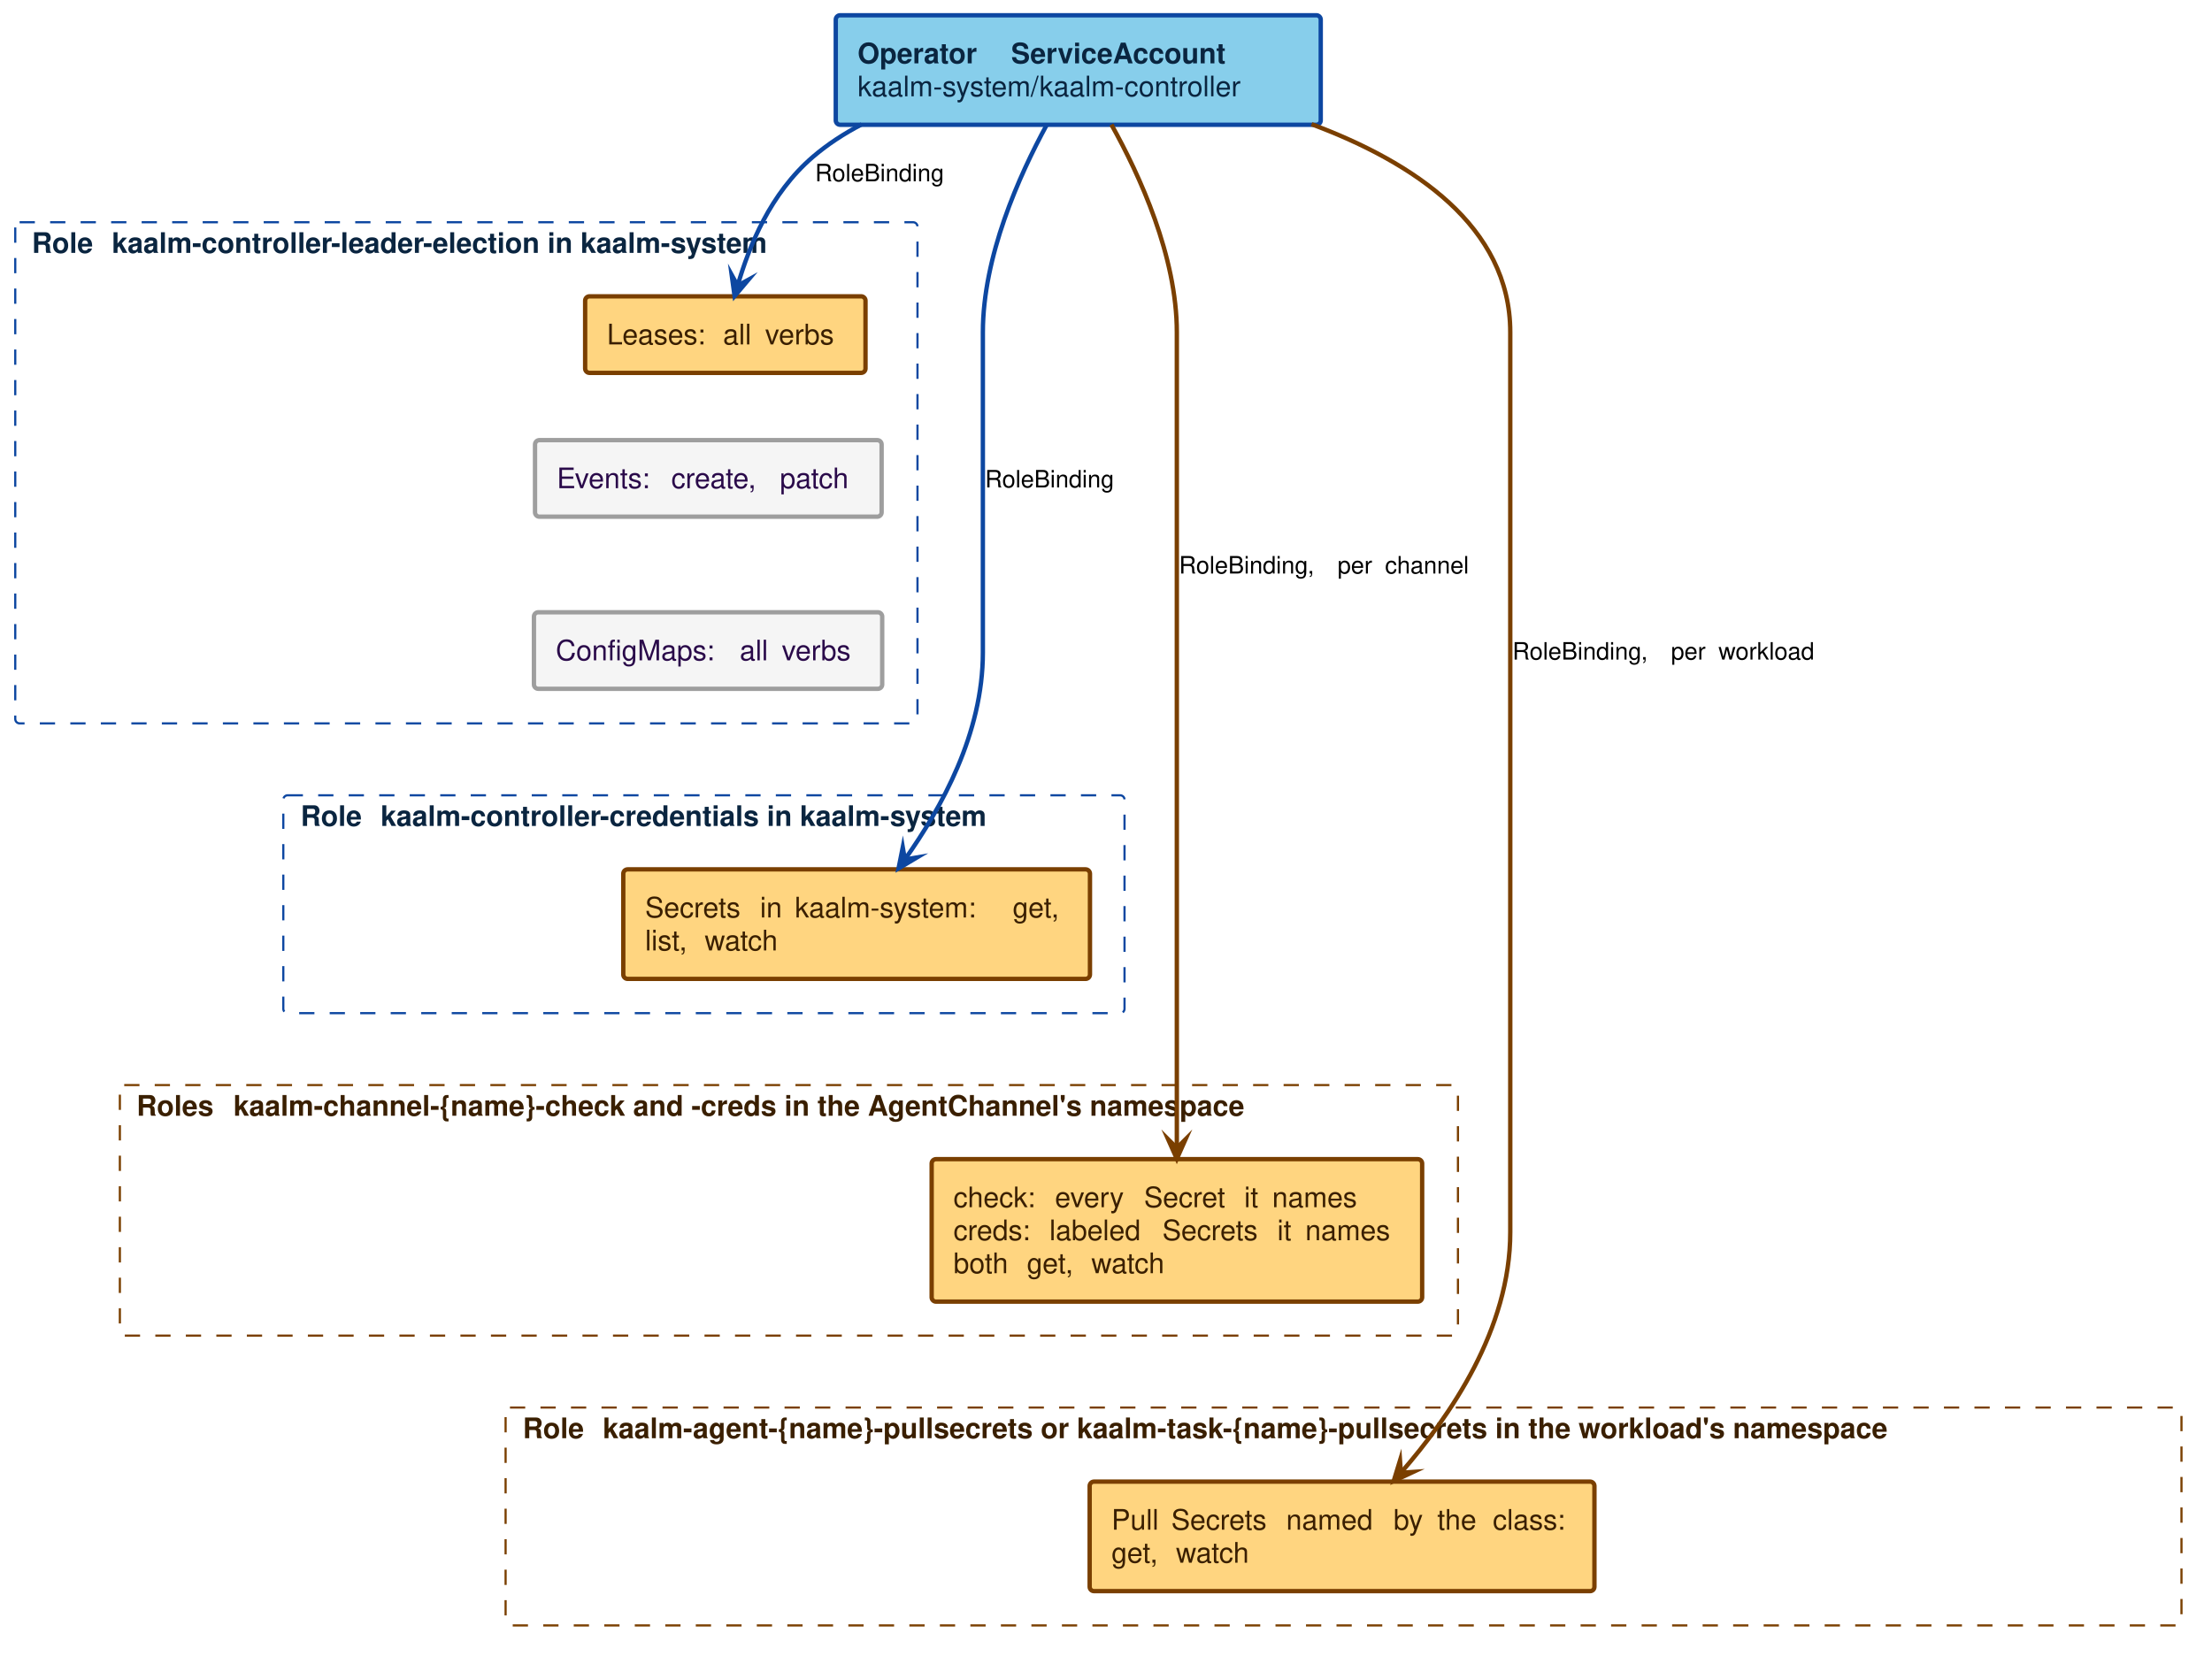
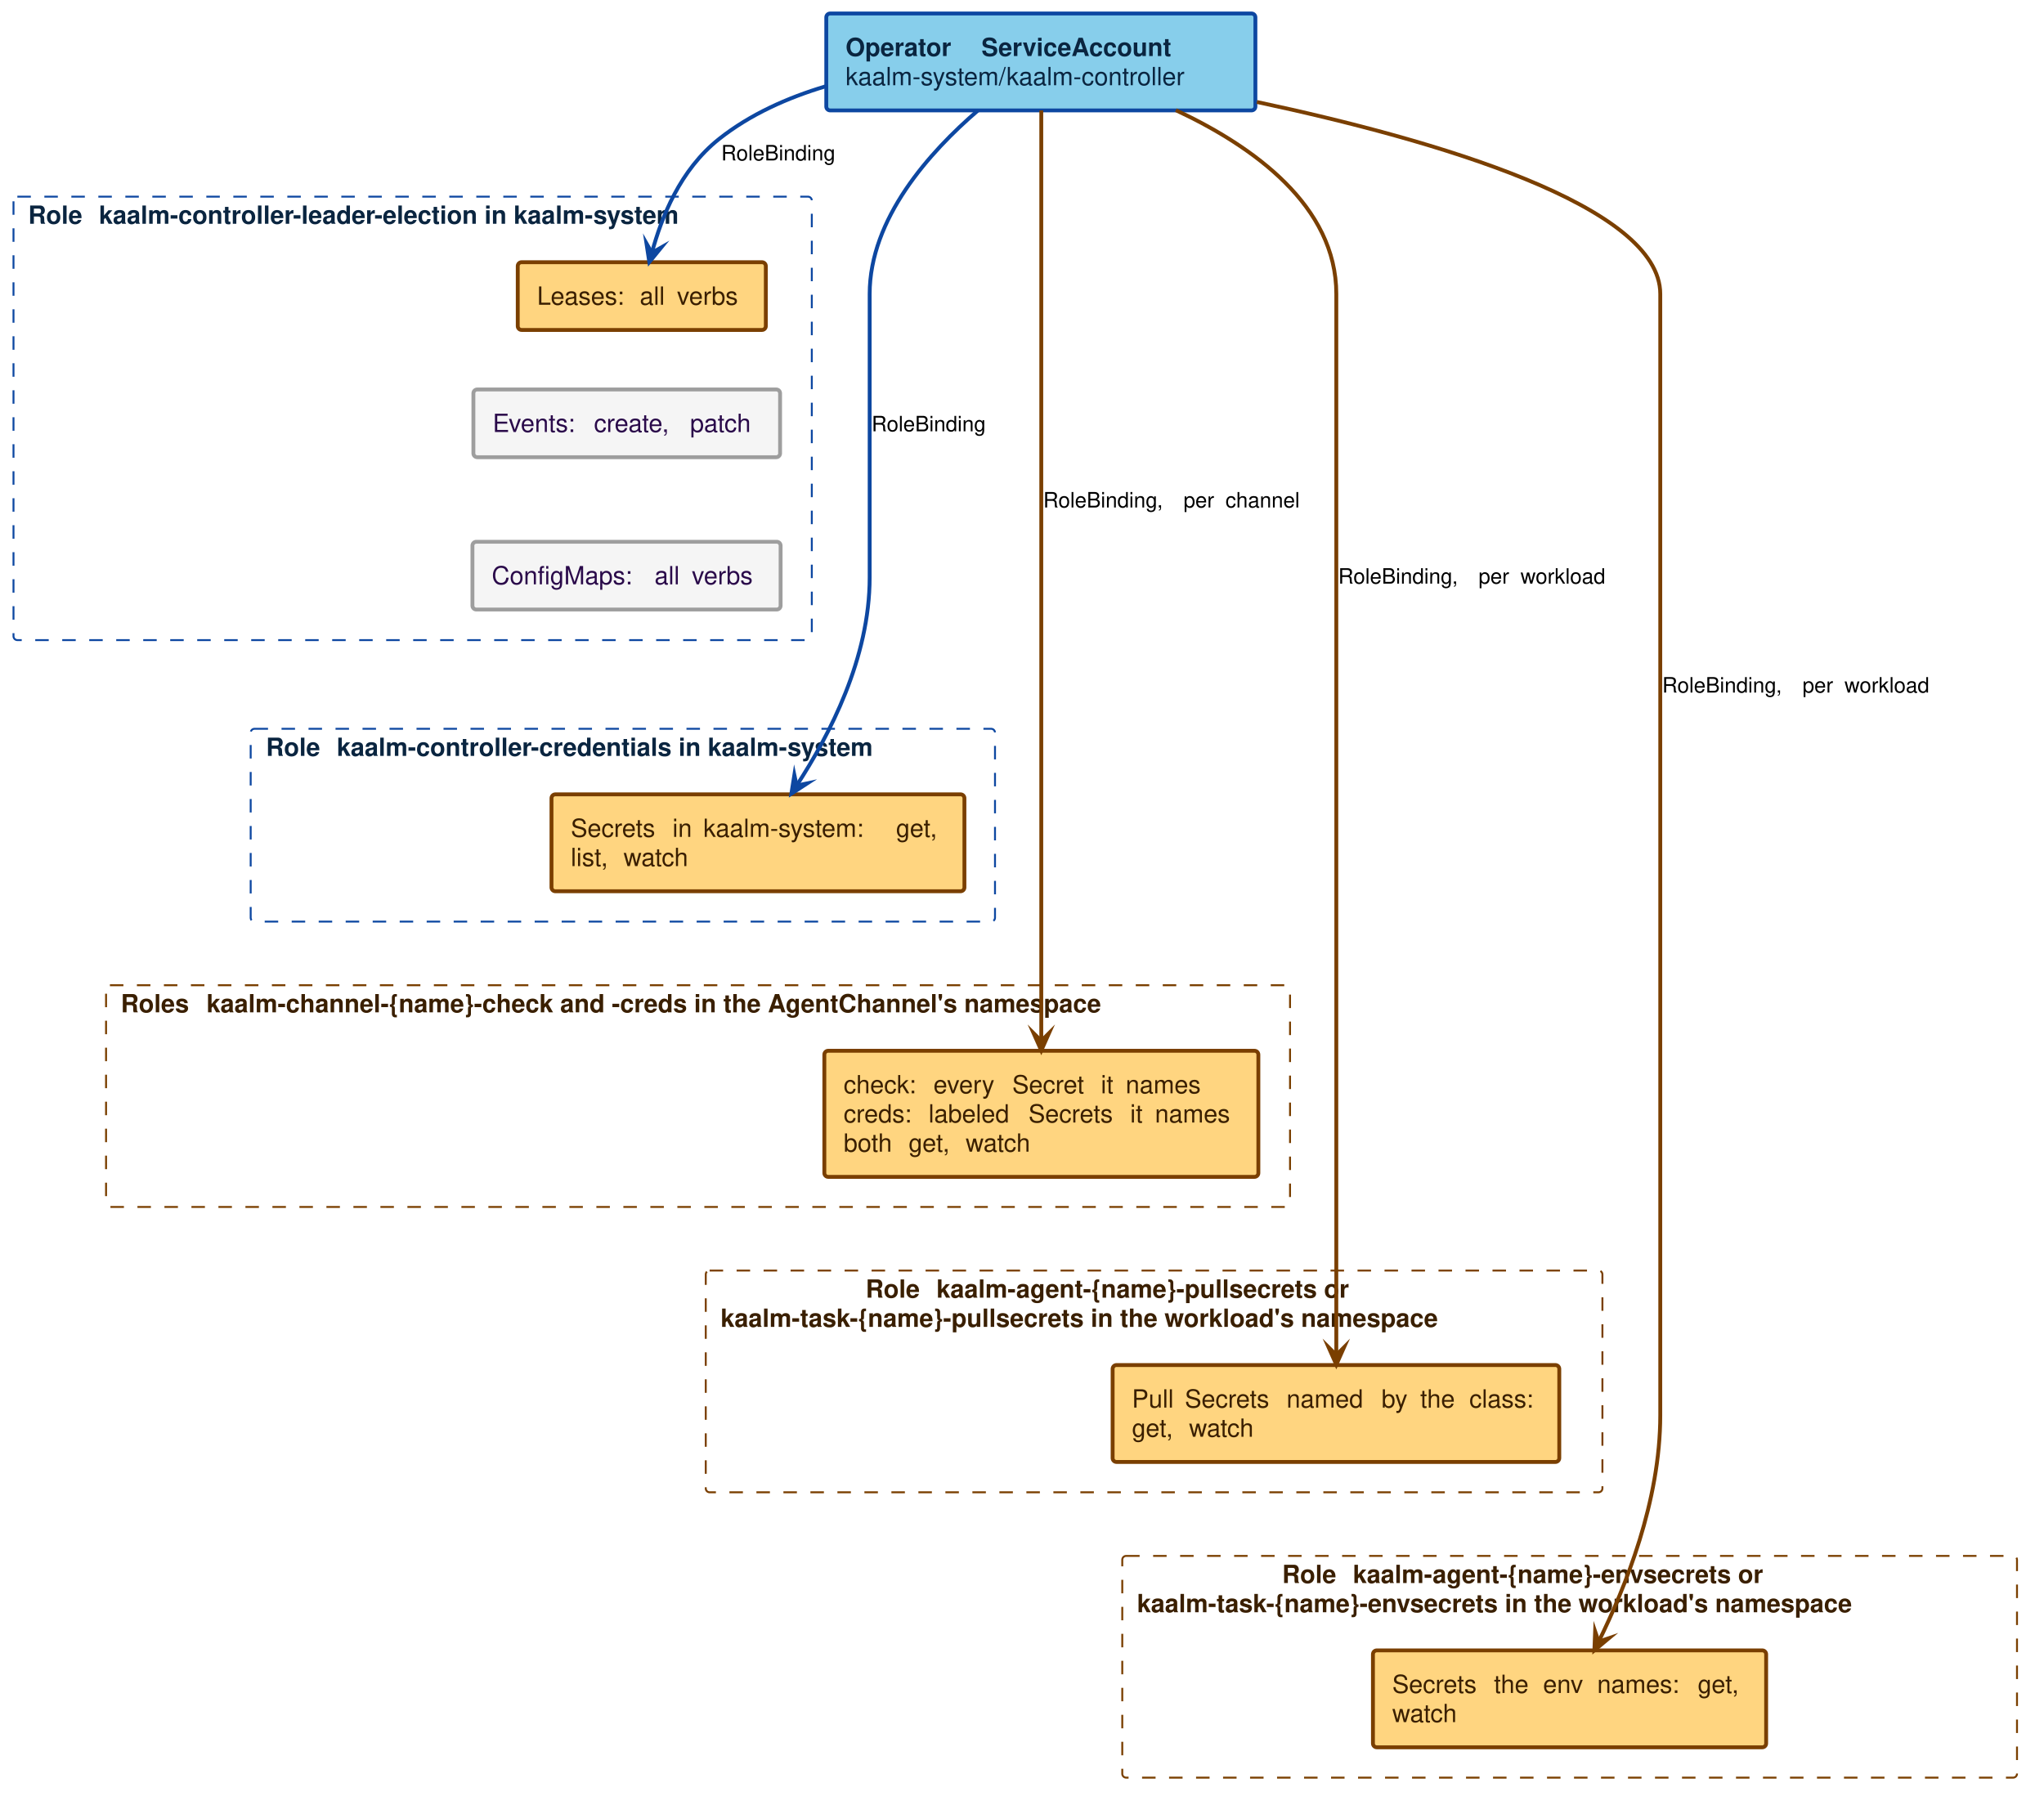
- <svg xmlns="http://www.w3.org/2000/svg" contentStyleType="text/css" data-diagram-type="DESCRIPTION" height="760px" preserveAspectRatio="none" style="width:1015px;height:760px;" version="1.1" viewBox="0 0 1015 760" width="1015px" zoomAndPan="magnify">
+ <svg xmlns="http://www.w3.org/2000/svg" contentStyleType="text/css" data-diagram-type="DESCRIPTION" height="936px" preserveAspectRatio="none" style="width:1060px;height:936px;" version="1.1" viewBox="0 0 1060 936" width="1060px" zoomAndPan="magnify">
  <defs />
  <g>
    <g class="cluster" data-qualified-name="nssys" data-source-line="10" id="ent0002">
      <rect fill="none" height="230" rx="2" ry="2" style="stroke:#0D47A1;stroke-width:1;stroke-dasharray:7,7;" width="414" x="7" y="102" />
      <text fill="#0A2540" font-family="Helvetica" font-size="13" font-weight="700" lengthAdjust="spacing" textLength="32.214" x="14.592" y="116.067">Role</text>
      <text fill="#0A2540" font-family="Helvetica" font-size="13" font-weight="700" lengthAdjust="spacing" textLength="362.077" x="51.332" y="116.067">kaalm-controller-leader-election in kaalm-system</text>
    </g>
    <g class="cluster" data-qualified-name="nscred" data-source-line="15" id="ent0006">
-       <rect fill="none" height="100" rx="2" ry="2" style="stroke:#0D47A1;stroke-width:1;stroke-dasharray:7,7;" width="386" x="130" y="365" />
-       <text fill="#0A2540" font-family="Helvetica" font-size="13" font-weight="700" lengthAdjust="spacing" textLength="32.214" x="137.931" y="379.067">Role</text>
-       <text fill="#0A2540" font-family="Helvetica" font-size="13" font-weight="700" lengthAdjust="spacing" textLength="333.398" x="174.671" y="379.067">kaalm-controller-credentials in kaalm-system</text>
+       <rect fill="none" height="100" rx="2" ry="2" style="stroke:#0D47A1;stroke-width:1;stroke-dasharray:7,7;" width="386" x="130" y="378" />
+       <text fill="#0A2540" font-family="Helvetica" font-size="13" font-weight="700" lengthAdjust="spacing" textLength="32.214" x="137.931" y="392.067">Role</text>
+       <text fill="#0A2540" font-family="Helvetica" font-size="13" font-weight="700" lengthAdjust="spacing" textLength="333.398" x="174.671" y="392.067">kaalm-controller-credentials in kaalm-system</text>
    </g>
    <g class="cluster" data-qualified-name="nsuser" data-source-line="18" id="ent0008">
-       <rect fill="none" height="115" rx="2" ry="2" style="stroke:#7A3F00;stroke-width:1;stroke-dasharray:7,7;" width="614" x="55" y="498" />
-       <text fill="#3A1F00" font-family="Helvetica" font-size="13" font-weight="700" lengthAdjust="spacing" textLength="39.952" x="62.645" y="512.067">Roles</text>
-       <text fill="#3A1F00" font-family="Helvetica" font-size="13" font-weight="700" lengthAdjust="spacing" textLength="554.233" x="107.123" y="512.067">kaalm-channel-{name}-check and -creds in the AgentChannel's namespace</text>
+       <rect fill="none" height="115" rx="2" ry="2" style="stroke:#7A3F00;stroke-width:1;stroke-dasharray:7,7;" width="614" x="55" y="511" />
+       <text fill="#3A1F00" font-family="Helvetica" font-size="13" font-weight="700" lengthAdjust="spacing" textLength="39.952" x="62.645" y="525.067">Roles</text>
+       <text fill="#3A1F00" font-family="Helvetica" font-size="13" font-weight="700" lengthAdjust="spacing" textLength="554.233" x="107.123" y="525.067">kaalm-channel-{name}-check and -creds in the AgentChannel's namespace</text>
    </g>
    <g class="cluster" data-qualified-name="nspull" data-source-line="21" id="ent0010">
-       <rect fill="none" height="100" rx="2" ry="2" style="stroke:#7A3F00;stroke-width:1;stroke-dasharray:7,7;" width="769" x="232" y="646" />
-       <text fill="#3A1F00" font-family="Helvetica" font-size="13" font-weight="700" lengthAdjust="spacing" textLength="32.214" x="239.868" y="660.067">Role</text>
-       <text fill="#3A1F00" font-family="Helvetica" font-size="13" font-weight="700" lengthAdjust="spacing" textLength="716.523" x="276.608" y="660.067">kaalm-agent-{name}-pullsecrets or kaalm-task-{name}-pullsecrets in the workload's namespace</text>
+       <rect fill="none" height="115" rx="2" ry="2" style="stroke:#7A3F00;stroke-width:1;stroke-dasharray:7,7;" width="465" x="366" y="659" />
+       <text fill="#3A1F00" font-family="Helvetica" font-size="13" font-weight="700" lengthAdjust="spacing" textLength="32.214" x="448.918" y="673.067">Role</text>
+       <text fill="#3A1F00" font-family="Helvetica" font-size="13" font-weight="700" lengthAdjust="spacing" textLength="262.425" x="485.658" y="673.067">kaalm-agent-{name}-pullsecrets or</text>
+       <text fill="#3A1F00" font-family="Helvetica" font-size="13" font-weight="700" lengthAdjust="spacing" textLength="449.573" x="373.714" y="688.2">kaalm-task-{name}-pullsecrets in the workload's namespace</text>
+     </g>
+     <g class="cluster" data-qualified-name="nsenv" data-source-line="24" id="ent0012">
+       <rect fill="none" height="115" rx="2" ry="2" style="stroke:#7A3F00;stroke-width:1;stroke-dasharray:7,7;" width="464" x="582" y="807" />
+       <text fill="#3A1F00" font-family="Helvetica" font-size="13" font-weight="700" lengthAdjust="spacing" textLength="32.214" x="664.881" y="821.067">Role</text>
+       <text fill="#3A1F00" font-family="Helvetica" font-size="13" font-weight="700" lengthAdjust="spacing" textLength="261.498" x="701.621" y="821.067">kaalm-agent-{name}-envsecrets or</text>
+       <text fill="#3A1F00" font-family="Helvetica" font-size="13" font-weight="700" lengthAdjust="spacing" textLength="448.646" x="589.677" y="836.2">kaalm-task-{name}-envsecrets in the workload's namespace</text>
    </g>
    <g class="entity" data-qualified-name="nssys.leases" data-source-line="11" id="ent0003">
      <rect fill="#FFD580" height="35.133" rx="2" ry="2" style="stroke:#7A3F00;stroke-width:2;" width="128.647" x="268.5" y="136" />
      <text fill="#3A1F00" font-family="Helvetica" font-size="13" lengthAdjust="spacing" textLength="49.131" x="278.5" y="158.067">Leases:</text>
      <text fill="#3A1F00" font-family="Helvetica" font-size="13" lengthAdjust="spacing" textLength="4.132" x="327.631" y="158.067"> </text>
      <text fill="#3A1F00" font-family="Helvetica" font-size="13" lengthAdjust="spacing" textLength="15.19" x="331.763" y="158.067">all</text>
      <text fill="#3A1F00" font-family="Helvetica" font-size="13" lengthAdjust="spacing" textLength="4.132" x="346.953" y="158.067"> </text>
      <text fill="#3A1F00" font-family="Helvetica" font-size="13" lengthAdjust="spacing" textLength="36.061" x="351.085" y="158.067">verbs</text>
    </g>
    <g class="entity" data-qualified-name="nssys.ev" data-source-line="12" id="ent0004">
      <rect fill="#F5F5F5" height="35.133" rx="2" ry="2" style="stroke:#9E9E9E;stroke-width:2;" width="159.045" x="245.5" y="202" />
      <text fill="#2A0A4A" font-family="Helvetica" font-size="13" lengthAdjust="spacing" textLength="48.395" x="255.5" y="224.067">Events:</text>
      <text fill="#2A0A4A" font-family="Helvetica" font-size="13" lengthAdjust="spacing" textLength="4.132" x="303.894" y="224.067"> </text>
      <text fill="#2A0A4A" font-family="Helvetica" font-size="13" lengthAdjust="spacing" textLength="45.684" x="308.027" y="224.067">create,</text>
      <text fill="#2A0A4A" font-family="Helvetica" font-size="13" lengthAdjust="spacing" textLength="4.132" x="353.711" y="224.067"> </text>
      <text fill="#2A0A4A" font-family="Helvetica" font-size="13" lengthAdjust="spacing" textLength="36.702" x="357.843" y="224.067">patch</text>
    </g>
    <g class="entity" data-qualified-name="nssys.cm" data-source-line="13" id="ent0005">
      <rect fill="#F5F5F5" height="35.133" rx="2" ry="2" style="stroke:#9E9E9E;stroke-width:2;" width="159.814" x="245" y="281" />
      <text fill="#2A0A4A" font-family="Helvetica" font-size="13" lengthAdjust="spacing" textLength="80.298" x="255" y="303.067">ConfigMaps:</text>
      <text fill="#2A0A4A" font-family="Helvetica" font-size="13" lengthAdjust="spacing" textLength="4.132" x="335.298" y="303.067"> </text>
      <text fill="#2A0A4A" font-family="Helvetica" font-size="13" lengthAdjust="spacing" textLength="15.19" x="339.43" y="303.067">all</text>
      <text fill="#2A0A4A" font-family="Helvetica" font-size="13" lengthAdjust="spacing" textLength="4.132" x="354.62" y="303.067"> </text>
      <text fill="#2A0A4A" font-family="Helvetica" font-size="13" lengthAdjust="spacing" textLength="36.061" x="358.752" y="303.067">verbs</text>
    </g>
    <g class="entity" data-qualified-name="nscred.syssec" data-source-line="16" id="ent0007">
-       <rect fill="#FFD580" height="50.266" rx="2" ry="2" style="stroke:#7A3F00;stroke-width:2;" width="214.143" x="286" y="399" />
-       <text fill="#3A1F00" font-family="Helvetica" font-size="13" lengthAdjust="spacing" textLength="48.61" x="296" y="421.067">Secrets</text>
-       <text fill="#3A1F00" font-family="Helvetica" font-size="13" lengthAdjust="spacing" textLength="4.132" x="344.61" y="421.067"> </text>
-       <text fill="#3A1F00" font-family="Helvetica" font-size="13" lengthAdjust="spacing" textLength="11.851" x="348.743" y="421.067">in</text>
-       <text fill="#3A1F00" font-family="Helvetica" font-size="13" lengthAdjust="spacing" textLength="4.132" x="360.594" y="421.067"> </text>
-       <text fill="#3A1F00" font-family="Helvetica" font-size="13" lengthAdjust="spacing" textLength="95.805" x="364.726" y="421.067">kaalm-system:</text>
-       <text fill="#3A1F00" font-family="Helvetica" font-size="13" lengthAdjust="spacing" textLength="4.132" x="460.531" y="421.067"> </text>
-       <text fill="#3A1F00" font-family="Helvetica" font-size="13" lengthAdjust="spacing" textLength="25.48" x="464.664" y="421.067">get,</text>
-       <text fill="#3A1F00" font-family="Helvetica" font-size="13" lengthAdjust="spacing" textLength="23.226" x="296" y="436.2">list,</text>
-       <text fill="#3A1F00" font-family="Helvetica" font-size="13" lengthAdjust="spacing" textLength="4.132" x="319.226" y="436.2"> </text>
-       <text fill="#3A1F00" font-family="Helvetica" font-size="13" lengthAdjust="spacing" textLength="39.083" x="323.358" y="436.2">watch</text>
+       <rect fill="#FFD580" height="50.266" rx="2" ry="2" style="stroke:#7A3F00;stroke-width:2;" width="214.143" x="286" y="412" />
+       <text fill="#3A1F00" font-family="Helvetica" font-size="13" lengthAdjust="spacing" textLength="48.61" x="296" y="434.067">Secrets</text>
+       <text fill="#3A1F00" font-family="Helvetica" font-size="13" lengthAdjust="spacing" textLength="4.132" x="344.61" y="434.067"> </text>
+       <text fill="#3A1F00" font-family="Helvetica" font-size="13" lengthAdjust="spacing" textLength="11.851" x="348.743" y="434.067">in</text>
+       <text fill="#3A1F00" font-family="Helvetica" font-size="13" lengthAdjust="spacing" textLength="4.132" x="360.594" y="434.067"> </text>
+       <text fill="#3A1F00" font-family="Helvetica" font-size="13" lengthAdjust="spacing" textLength="95.805" x="364.726" y="434.067">kaalm-system:</text>
+       <text fill="#3A1F00" font-family="Helvetica" font-size="13" lengthAdjust="spacing" textLength="4.132" x="460.531" y="434.067"> </text>
+       <text fill="#3A1F00" font-family="Helvetica" font-size="13" lengthAdjust="spacing" textLength="25.48" x="464.664" y="434.067">get,</text>
+       <text fill="#3A1F00" font-family="Helvetica" font-size="13" lengthAdjust="spacing" textLength="23.226" x="296" y="449.2">list,</text>
+       <text fill="#3A1F00" font-family="Helvetica" font-size="13" lengthAdjust="spacing" textLength="4.132" x="319.226" y="449.2"> </text>
+       <text fill="#3A1F00" font-family="Helvetica" font-size="13" lengthAdjust="spacing" textLength="39.083" x="323.358" y="449.2">watch</text>
    </g>
    <g class="entity" data-qualified-name="nsuser.chsec" data-source-line="19" id="ent0009">
-       <rect fill="#FFD580" height="65.398" rx="2" ry="2" style="stroke:#7A3F00;stroke-width:2;" width="225.074" x="427.5" y="532" />
-       <text fill="#3A1F00" font-family="Helvetica" font-size="13" lengthAdjust="spacing" textLength="42.44" x="437.5" y="554.067">check:</text>
-       <text fill="#3A1F00" font-family="Helvetica" font-size="13" lengthAdjust="spacing" textLength="4.132" x="479.94" y="554.067"> </text>
-       <text fill="#3A1F00" font-family="Helvetica" font-size="13" lengthAdjust="spacing" textLength="36.727" x="484.073" y="554.067">every</text>
-       <text fill="#3A1F00" font-family="Helvetica" font-size="13" lengthAdjust="spacing" textLength="4.132" x="520.8" y="554.067"> </text>
-       <text fill="#3A1F00" font-family="Helvetica" font-size="13" lengthAdjust="spacing" textLength="41.837" x="524.933" y="554.067">Secret</text>
-       <text fill="#3A1F00" font-family="Helvetica" font-size="13" lengthAdjust="spacing" textLength="4.132" x="566.77" y="554.067"> </text>
-       <text fill="#3A1F00" font-family="Helvetica" font-size="13" lengthAdjust="spacing" textLength="8.709" x="570.902" y="554.067">it</text>
-       <text fill="#3A1F00" font-family="Helvetica" font-size="13" lengthAdjust="spacing" textLength="4.132" x="579.611" y="554.067"> </text>
-       <text fill="#3A1F00" font-family="Helvetica" font-size="13" lengthAdjust="spacing" textLength="43.64" x="583.744" y="554.067">names</text>
-       <text fill="#3A1F00" font-family="Helvetica" font-size="13" lengthAdjust="spacing" textLength="39.895" x="437.5" y="569.2">creds:</text>
-       <text fill="#3A1F00" font-family="Helvetica" font-size="13" lengthAdjust="spacing" textLength="4.132" x="477.395" y="569.2"> </text>
-       <text fill="#3A1F00" font-family="Helvetica" font-size="13" lengthAdjust="spacing" textLength="47.69" x="481.527" y="569.2">labeled</text>
-       <text fill="#3A1F00" font-family="Helvetica" font-size="13" lengthAdjust="spacing" textLength="4.132" x="529.217" y="569.2"> </text>
-       <text fill="#3A1F00" font-family="Helvetica" font-size="13" lengthAdjust="spacing" textLength="48.61" x="533.35" y="569.2">Secrets</text>
-       <text fill="#3A1F00" font-family="Helvetica" font-size="13" lengthAdjust="spacing" textLength="4.132" x="581.96" y="569.2"> </text>
-       <text fill="#3A1F00" font-family="Helvetica" font-size="13" lengthAdjust="spacing" textLength="8.709" x="586.092" y="569.2">it</text>
-       <text fill="#3A1F00" font-family="Helvetica" font-size="13" lengthAdjust="spacing" textLength="4.132" x="594.801" y="569.2"> </text>
-       <text fill="#3A1F00" font-family="Helvetica" font-size="13" lengthAdjust="spacing" textLength="43.64" x="598.934" y="569.2">names</text>
-       <text fill="#3A1F00" font-family="Helvetica" font-size="13" lengthAdjust="spacing" textLength="29.542" x="437.5" y="584.332">both</text>
-       <text fill="#3A1F00" font-family="Helvetica" font-size="13" lengthAdjust="spacing" textLength="4.132" x="467.042" y="584.332"> </text>
-       <text fill="#3A1F00" font-family="Helvetica" font-size="13" lengthAdjust="spacing" textLength="25.48" x="471.174" y="584.332">get,</text>
-       <text fill="#3A1F00" font-family="Helvetica" font-size="13" lengthAdjust="spacing" textLength="4.132" x="496.654" y="584.332"> </text>
-       <text fill="#3A1F00" font-family="Helvetica" font-size="13" lengthAdjust="spacing" textLength="39.083" x="500.786" y="584.332">watch</text>
+       <rect fill="#FFD580" height="65.398" rx="2" ry="2" style="stroke:#7A3F00;stroke-width:2;" width="225.074" x="427.5" y="545" />
+       <text fill="#3A1F00" font-family="Helvetica" font-size="13" lengthAdjust="spacing" textLength="42.44" x="437.5" y="567.067">check:</text>
+       <text fill="#3A1F00" font-family="Helvetica" font-size="13" lengthAdjust="spacing" textLength="4.132" x="479.94" y="567.067"> </text>
+       <text fill="#3A1F00" font-family="Helvetica" font-size="13" lengthAdjust="spacing" textLength="36.727" x="484.073" y="567.067">every</text>
+       <text fill="#3A1F00" font-family="Helvetica" font-size="13" lengthAdjust="spacing" textLength="4.132" x="520.8" y="567.067"> </text>
+       <text fill="#3A1F00" font-family="Helvetica" font-size="13" lengthAdjust="spacing" textLength="41.837" x="524.933" y="567.067">Secret</text>
+       <text fill="#3A1F00" font-family="Helvetica" font-size="13" lengthAdjust="spacing" textLength="4.132" x="566.77" y="567.067"> </text>
+       <text fill="#3A1F00" font-family="Helvetica" font-size="13" lengthAdjust="spacing" textLength="8.709" x="570.902" y="567.067">it</text>
+       <text fill="#3A1F00" font-family="Helvetica" font-size="13" lengthAdjust="spacing" textLength="4.132" x="579.611" y="567.067"> </text>
+       <text fill="#3A1F00" font-family="Helvetica" font-size="13" lengthAdjust="spacing" textLength="43.64" x="583.744" y="567.067">names</text>
+       <text fill="#3A1F00" font-family="Helvetica" font-size="13" lengthAdjust="spacing" textLength="39.895" x="437.5" y="582.2">creds:</text>
+       <text fill="#3A1F00" font-family="Helvetica" font-size="13" lengthAdjust="spacing" textLength="4.132" x="477.395" y="582.2"> </text>
+       <text fill="#3A1F00" font-family="Helvetica" font-size="13" lengthAdjust="spacing" textLength="47.69" x="481.527" y="582.2">labeled</text>
+       <text fill="#3A1F00" font-family="Helvetica" font-size="13" lengthAdjust="spacing" textLength="4.132" x="529.217" y="582.2"> </text>
+       <text fill="#3A1F00" font-family="Helvetica" font-size="13" lengthAdjust="spacing" textLength="48.61" x="533.35" y="582.2">Secrets</text>
+       <text fill="#3A1F00" font-family="Helvetica" font-size="13" lengthAdjust="spacing" textLength="4.132" x="581.96" y="582.2"> </text>
+       <text fill="#3A1F00" font-family="Helvetica" font-size="13" lengthAdjust="spacing" textLength="8.709" x="586.092" y="582.2">it</text>
+       <text fill="#3A1F00" font-family="Helvetica" font-size="13" lengthAdjust="spacing" textLength="4.132" x="594.801" y="582.2"> </text>
+       <text fill="#3A1F00" font-family="Helvetica" font-size="13" lengthAdjust="spacing" textLength="43.64" x="598.934" y="582.2">names</text>
+       <text fill="#3A1F00" font-family="Helvetica" font-size="13" lengthAdjust="spacing" textLength="29.542" x="437.5" y="597.332">both</text>
+       <text fill="#3A1F00" font-family="Helvetica" font-size="13" lengthAdjust="spacing" textLength="4.132" x="467.042" y="597.332"> </text>
+       <text fill="#3A1F00" font-family="Helvetica" font-size="13" lengthAdjust="spacing" textLength="25.48" x="471.174" y="597.332">get,</text>
+       <text fill="#3A1F00" font-family="Helvetica" font-size="13" lengthAdjust="spacing" textLength="4.132" x="496.654" y="597.332"> </text>
+       <text fill="#3A1F00" font-family="Helvetica" font-size="13" lengthAdjust="spacing" textLength="39.083" x="500.786" y="597.332">watch</text>
    </g>
    <g class="entity" data-qualified-name="nspull.pullsec" data-source-line="22" id="ent0011">
-       <rect fill="#FFD580" height="50.266" rx="2" ry="2" style="stroke:#7A3F00;stroke-width:2;" width="231.625" x="500" y="680" />
-       <text fill="#3A1F00" font-family="Helvetica" font-size="13" lengthAdjust="spacing" textLength="23.302" x="510" y="702.067">Pull</text>
-       <text fill="#3A1F00" font-family="Helvetica" font-size="13" lengthAdjust="spacing" textLength="4.132" x="533.302" y="702.067"> </text>
-       <text fill="#3A1F00" font-family="Helvetica" font-size="13" lengthAdjust="spacing" textLength="48.61" x="537.435" y="702.067">Secrets</text>
-       <text fill="#3A1F00" font-family="Helvetica" font-size="13" lengthAdjust="spacing" textLength="4.132" x="586.045" y="702.067"> </text>
-       <text fill="#3A1F00" font-family="Helvetica" font-size="13" lengthAdjust="spacing" textLength="45.119" x="590.177" y="702.067">named</text>
-       <text fill="#3A1F00" font-family="Helvetica" font-size="13" lengthAdjust="spacing" textLength="4.132" x="635.296" y="702.067"> </text>
-       <text fill="#3A1F00" font-family="Helvetica" font-size="13" lengthAdjust="spacing" textLength="15.945" x="639.429" y="702.067">by</text>
-       <text fill="#3A1F00" font-family="Helvetica" font-size="13" lengthAdjust="spacing" textLength="4.132" x="655.374" y="702.067"> </text>
-       <text fill="#3A1F00" font-family="Helvetica" font-size="13" lengthAdjust="spacing" textLength="21.334" x="659.506" y="702.067">the</text>
-       <text fill="#3A1F00" font-family="Helvetica" font-size="13" lengthAdjust="spacing" textLength="4.132" x="680.841" y="702.067"> </text>
-       <text fill="#3A1F00" font-family="Helvetica" font-size="13" lengthAdjust="spacing" textLength="36.651" x="684.973" y="702.067">class:</text>
-       <text fill="#3A1F00" font-family="Helvetica" font-size="13" lengthAdjust="spacing" textLength="25.48" x="510" y="717.2">get,</text>
-       <text fill="#3A1F00" font-family="Helvetica" font-size="13" lengthAdjust="spacing" textLength="4.132" x="535.48" y="717.2"> </text>
-       <text fill="#3A1F00" font-family="Helvetica" font-size="13" lengthAdjust="spacing" textLength="39.083" x="539.612" y="717.2">watch</text>
+       <rect fill="#FFD580" height="50.266" rx="2" ry="2" style="stroke:#7A3F00;stroke-width:2;" width="231.625" x="577" y="708" />
+       <text fill="#3A1F00" font-family="Helvetica" font-size="13" lengthAdjust="spacing" textLength="23.302" x="587" y="730.067">Pull</text>
+       <text fill="#3A1F00" font-family="Helvetica" font-size="13" lengthAdjust="spacing" textLength="4.132" x="610.302" y="730.067"> </text>
+       <text fill="#3A1F00" font-family="Helvetica" font-size="13" lengthAdjust="spacing" textLength="48.61" x="614.435" y="730.067">Secrets</text>
+       <text fill="#3A1F00" font-family="Helvetica" font-size="13" lengthAdjust="spacing" textLength="4.132" x="663.045" y="730.067"> </text>
+       <text fill="#3A1F00" font-family="Helvetica" font-size="13" lengthAdjust="spacing" textLength="45.119" x="667.177" y="730.067">named</text>
+       <text fill="#3A1F00" font-family="Helvetica" font-size="13" lengthAdjust="spacing" textLength="4.132" x="712.296" y="730.067"> </text>
+       <text fill="#3A1F00" font-family="Helvetica" font-size="13" lengthAdjust="spacing" textLength="15.945" x="716.429" y="730.067">by</text>
+       <text fill="#3A1F00" font-family="Helvetica" font-size="13" lengthAdjust="spacing" textLength="4.132" x="732.374" y="730.067"> </text>
+       <text fill="#3A1F00" font-family="Helvetica" font-size="13" lengthAdjust="spacing" textLength="21.334" x="736.506" y="730.067">the</text>
+       <text fill="#3A1F00" font-family="Helvetica" font-size="13" lengthAdjust="spacing" textLength="4.132" x="757.841" y="730.067"> </text>
+       <text fill="#3A1F00" font-family="Helvetica" font-size="13" lengthAdjust="spacing" textLength="36.651" x="761.973" y="730.067">class:</text>
+       <text fill="#3A1F00" font-family="Helvetica" font-size="13" lengthAdjust="spacing" textLength="25.48" x="587" y="745.2">get,</text>
+       <text fill="#3A1F00" font-family="Helvetica" font-size="13" lengthAdjust="spacing" textLength="4.132" x="612.48" y="745.2"> </text>
+       <text fill="#3A1F00" font-family="Helvetica" font-size="13" lengthAdjust="spacing" textLength="39.083" x="616.612" y="745.2">watch</text>
+     </g>
+     <g class="entity" data-qualified-name="nsenv.envsec" data-source-line="25" id="ent0013">
+       <rect fill="#FFD580" height="50.266" rx="2" ry="2" style="stroke:#7A3F00;stroke-width:2;" width="203.904" x="712" y="856" />
+       <text fill="#3A1F00" font-family="Helvetica" font-size="13" lengthAdjust="spacing" textLength="48.61" x="722" y="878.067">Secrets</text>
+       <text fill="#3A1F00" font-family="Helvetica" font-size="13" lengthAdjust="spacing" textLength="4.132" x="770.61" y="878.067"> </text>
+       <text fill="#3A1F00" font-family="Helvetica" font-size="13" lengthAdjust="spacing" textLength="21.334" x="774.743" y="878.067">the</text>
+       <text fill="#3A1F00" font-family="Helvetica" font-size="13" lengthAdjust="spacing" textLength="4.132" x="796.077" y="878.067"> </text>
+       <text fill="#3A1F00" font-family="Helvetica" font-size="13" lengthAdjust="spacing" textLength="23.931" x="800.21" y="878.067">env</text>
+       <text fill="#3A1F00" font-family="Helvetica" font-size="13" lengthAdjust="spacing" textLength="4.132" x="824.14" y="878.067"> </text>
+       <text fill="#3A1F00" font-family="Helvetica" font-size="13" lengthAdjust="spacing" textLength="48.02" x="828.273" y="878.067">names:</text>
+       <text fill="#3A1F00" font-family="Helvetica" font-size="13" lengthAdjust="spacing" textLength="4.132" x="876.293" y="878.067"> </text>
+       <text fill="#3A1F00" font-family="Helvetica" font-size="13" lengthAdjust="spacing" textLength="25.48" x="880.425" y="878.067">get,</text>
+       <text fill="#3A1F00" font-family="Helvetica" font-size="13" lengthAdjust="spacing" textLength="39.083" x="722" y="893.2">watch</text>
    </g>
    <g class="entity" data-qualified-name="OPSA" data-source-line="9" id="ent0001">
-       <rect fill="#87CEEB" height="50.266" rx="2" ry="2" style="stroke:#0D47A1;stroke-width:2;" width="222.535" x="383.5" y="7" />
-       <text fill="#0A2540" font-family="Helvetica" font-size="13" font-weight="700" lengthAdjust="spacing" textLength="65.914" x="393.5" y="29.067">Operator</text>
-       <text fill="#0A2540" font-family="Helvetica" font-size="13" font-weight="700" lengthAdjust="spacing" textLength="4.526" x="459.414" y="29.067"> </text>
-       <text fill="#0A2540" font-family="Helvetica" font-size="13" font-weight="700" lengthAdjust="spacing" textLength="113.172" x="463.94" y="29.067">ServiceAccount</text>
-       <text fill="#0A2540" font-family="Helvetica" font-size="13" lengthAdjust="spacing" textLength="202.535" x="393.5" y="44.2">kaalm-system/kaalm-controller</text>
+       <rect fill="#87CEEB" height="50.266" rx="2" ry="2" style="stroke:#0D47A1;stroke-width:2;" width="222.535" x="428.5" y="7" />
+       <text fill="#0A2540" font-family="Helvetica" font-size="13" font-weight="700" lengthAdjust="spacing" textLength="65.914" x="438.5" y="29.067">Operator</text>
+       <text fill="#0A2540" font-family="Helvetica" font-size="13" font-weight="700" lengthAdjust="spacing" textLength="4.526" x="504.414" y="29.067"> </text>
+       <text fill="#0A2540" font-family="Helvetica" font-size="13" font-weight="700" lengthAdjust="spacing" textLength="113.172" x="508.94" y="29.067">ServiceAccount</text>
+       <text fill="#0A2540" font-family="Helvetica" font-size="13" lengthAdjust="spacing" textLength="202.535" x="438.5" y="44.2">kaalm-system/kaalm-controller</text>
    </g>
-     <g class="link" data-entity-1="ent0001" data-entity-2="ent0003" data-link-type="dependency" data-source-line="24" id="lnk12">
-       <path d="M395.42,57.07 C387.37,61.27 379.75,66.21 373,72 C353.35,88.88 343.755,112.909 338.466,131.109" fill="none" id="OPSA-to-leases" style="stroke:#0D47A1;stroke-width:2;" />
-       <polygon fill="#0D47A1" points="337.07,135.91,343.423,128.384,338.466,131.109,335.741,126.151,337.07,135.91" style="stroke:#0D47A1;stroke-width:2;stroke-linejoin:miter;stroke-miterlimit:10;" />
+     <g class="link" data-entity-1="ent0001" data-entity-2="ent0003" data-link-type="dependency" data-source-line="27" id="lnk14">
+       <path d="M428.21,44.75 C408.38,50.67 388.99,59.34 373,72 C352.56,88.17 343.088,112.677 338.048,131.117" fill="none" id="OPSA-to-leases" style="stroke:#0D47A1;stroke-width:2;" />
+       <polygon fill="#0D47A1" points="336.73,135.94,342.961,128.313,338.048,131.117,335.244,126.204,336.73,135.94" style="stroke:#0D47A1;stroke-width:2;stroke-linejoin:miter;stroke-miterlimit:10;" />
      <text fill="#000000" font-family="Helvetica" font-size="11" lengthAdjust="spacing" textLength="65.764" x="374" y="83.21">RoleBinding</text>
    </g>
-     <g class="link" data-entity-1="ent0001" data-entity-2="ent0007" data-link-type="dependency" data-source-line="25" id="lnk13">
-       <path d="M480.35,57.22 C467.55,80.71 451,117.79 451,152.5 C451,152.5 451,152.5 451,299.5 C451,336.69 432.079,370.629 415.199,394.479" fill="none" id="OPSA-to-syssec" style="stroke:#0D47A1;stroke-width:2;" />
-       <polygon fill="#0D47A1" points="412.31,398.56,420.774,393.525,415.199,394.479,414.244,388.903,412.31,398.56" style="stroke:#0D47A1;stroke-width:2;stroke-linejoin:miter;stroke-miterlimit:10;" />
+     <g class="link" data-entity-1="ent0001" data-entity-2="ent0007" data-link-type="dependency" data-source-line="28" id="lnk15">
+       <path d="M507.37,57.11 C481.96,78.88 451,113.44 451,152.5 C451,152.5 451,152.5 451,299.5 C451,341.47 430.212,381.136 413.122,407.466" fill="none" id="OPSA-to-syssec" style="stroke:#0D47A1;stroke-width:2;" />
+       <polygon fill="#0D47A1" points="410.4,411.66,418.655,406.289,413.122,407.466,411.945,401.933,410.4,411.66" style="stroke:#0D47A1;stroke-width:2;stroke-linejoin:miter;stroke-miterlimit:10;" />
      <text fill="#000000" font-family="Helvetica" font-size="11" lengthAdjust="spacing" textLength="65.764" x="452" y="223.71">RoleBinding</text>
    </g>
-     <g class="link" data-entity-1="ent0001" data-entity-2="ent0009" data-link-type="dependency" data-source-line="26" id="lnk14">
-       <path d="M509.98,57.18 C523.07,80.63 540,117.7 540,152.5 C540,152.5 540,152.5 540,425 C540,461.67 540,498.8 540,526.87" fill="none" id="OPSA-to-chsec" style="stroke:#7A3F00;stroke-width:2;" />
-       <polygon fill="#7A3F00" points="540,531.87,544,522.87,540,526.87,536,522.87,540,531.87" style="stroke:#7A3F00;stroke-width:2;stroke-linejoin:miter;stroke-miterlimit:10;" />
+     <g class="link" data-entity-1="ent0001" data-entity-2="ent0009" data-link-type="dependency" data-source-line="29" id="lnk16">
+       <path d="M540,57.26 C540,81.4 540,119.51 540,152.5 C540,152.5 540,152.5 540,438 C540,474.67 540,511.8 540,539.87" fill="none" id="OPSA-to-chsec" style="stroke:#7A3F00;stroke-width:2;" />
+       <polygon fill="#7A3F00" points="540,544.87,544,535.87,540,539.87,536,535.87,540,544.87" style="stroke:#7A3F00;stroke-width:2;stroke-linejoin:miter;stroke-miterlimit:10;" />
      <text fill="#000000" font-family="Helvetica" font-size="11" lengthAdjust="spacing" textLength="69.26" x="541" y="263.21">RoleBinding,</text>
      <text fill="#000000" font-family="Helvetica" font-size="11" lengthAdjust="spacing" textLength="3.497" x="610.26" y="263.21"> </text>
      <text fill="#000000" font-family="Helvetica" font-size="11" lengthAdjust="spacing" textLength="18.273" x="613.757" y="263.21">per</text>
      <text fill="#000000" font-family="Helvetica" font-size="11" lengthAdjust="spacing" textLength="3.497" x="632.029" y="263.21"> </text>
      <text fill="#000000" font-family="Helvetica" font-size="11" lengthAdjust="spacing" textLength="43.527" x="635.526" y="263.21">channel</text>
    </g>
-     <g class="link" data-entity-1="ent0001" data-entity-2="ent0011" data-link-type="dependency" data-source-line="27" id="lnk15">
-       <path d="M601.82,57.01 C648.58,74.44 693,103.82 693,152.5 C693,152.5 693,152.5 693,565.5 C693,610.07 665.452,649.918 642.802,675.948" fill="none" id="OPSA-to-pullsec" style="stroke:#7A3F00;stroke-width:2;" />
-       <polygon fill="#7A3F00" points="639.52,679.72,648.445,675.556,642.802,675.948,642.41,670.305,639.52,679.72" style="stroke:#7A3F00;stroke-width:2;stroke-linejoin:miter;stroke-miterlimit:10;" />
+     <g class="link" data-entity-1="ent0001" data-entity-2="ent0011" data-link-type="dependency" data-source-line="30" id="lnk17">
+       <path d="M609.78,57.15 C650.14,76.03 693,106.83 693,152.5 C693,152.5 693,152.5 693,578.5 C693,624.2 693,672.56 693,702.81" fill="none" id="OPSA-to-pullsec" style="stroke:#7A3F00;stroke-width:2;" />
+       <polygon fill="#7A3F00" points="693,707.81,697,698.81,693,702.81,689,698.81,693,707.81" style="stroke:#7A3F00;stroke-width:2;stroke-linejoin:miter;stroke-miterlimit:10;" />
      <text fill="#000000" font-family="Helvetica" font-size="11" lengthAdjust="spacing" textLength="69.26" x="694" y="302.71">RoleBinding,</text>
      <text fill="#000000" font-family="Helvetica" font-size="11" lengthAdjust="spacing" textLength="3.497" x="763.26" y="302.71"> </text>
      <text fill="#000000" font-family="Helvetica" font-size="11" lengthAdjust="spacing" textLength="18.273" x="766.757" y="302.71">per</text>
      <text fill="#000000" font-family="Helvetica" font-size="11" lengthAdjust="spacing" textLength="3.497" x="785.029" y="302.71"> </text>
      <text fill="#000000" font-family="Helvetica" font-size="11" lengthAdjust="spacing" textLength="50.128" x="788.526" y="302.71">workload</text>
    </g>
+     <g class="link" data-entity-1="ent0001" data-entity-2="ent0013" data-link-type="dependency" data-source-line="31" id="lnk18">
+       <path d="M651.82,52.89 C744.46,72.66 861,106.64 861,152.5 C861,152.5 861,152.5 861,734 C861,778.74 842.965,823.142 829.045,851.472" fill="none" id="OPSA-to-envsec" style="stroke:#7A3F00;stroke-width:2;" />
+       <polygon fill="#7A3F00" points="826.84,855.96,834.399,849.646,829.045,851.472,827.219,846.118,826.84,855.96" style="stroke:#7A3F00;stroke-width:2;stroke-linejoin:miter;stroke-miterlimit:10;" />
+       <text fill="#000000" font-family="Helvetica" font-size="11" lengthAdjust="spacing" textLength="69.26" x="862" y="359.21">RoleBinding,</text>
+       <text fill="#000000" font-family="Helvetica" font-size="11" lengthAdjust="spacing" textLength="3.497" x="931.26" y="359.21"> </text>
+       <text fill="#000000" font-family="Helvetica" font-size="11" lengthAdjust="spacing" textLength="18.273" x="934.757" y="359.21">per</text>
+       <text fill="#000000" font-family="Helvetica" font-size="11" lengthAdjust="spacing" textLength="3.497" x="953.029" y="359.21"> </text>
+       <text fill="#000000" font-family="Helvetica" font-size="11" lengthAdjust="spacing" textLength="50.128" x="956.526" y="359.21">workload</text>
+     </g>
  </g>
</svg>
